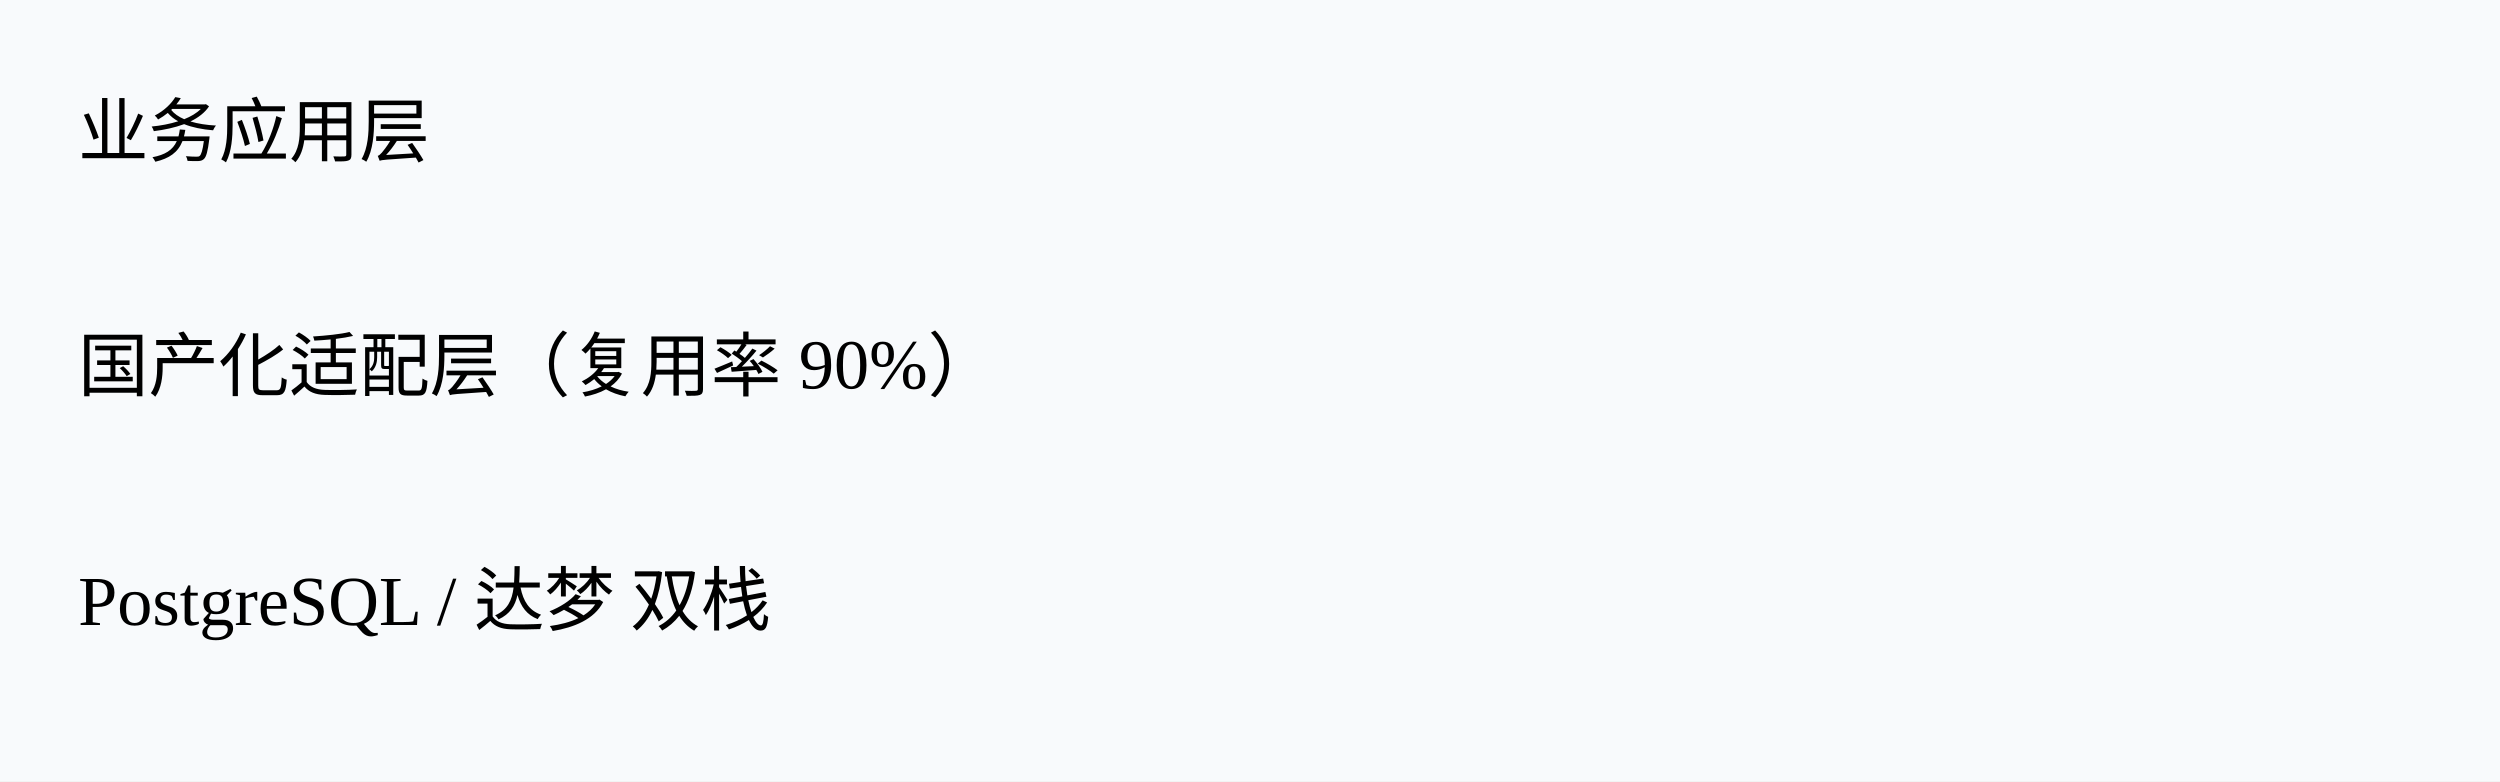
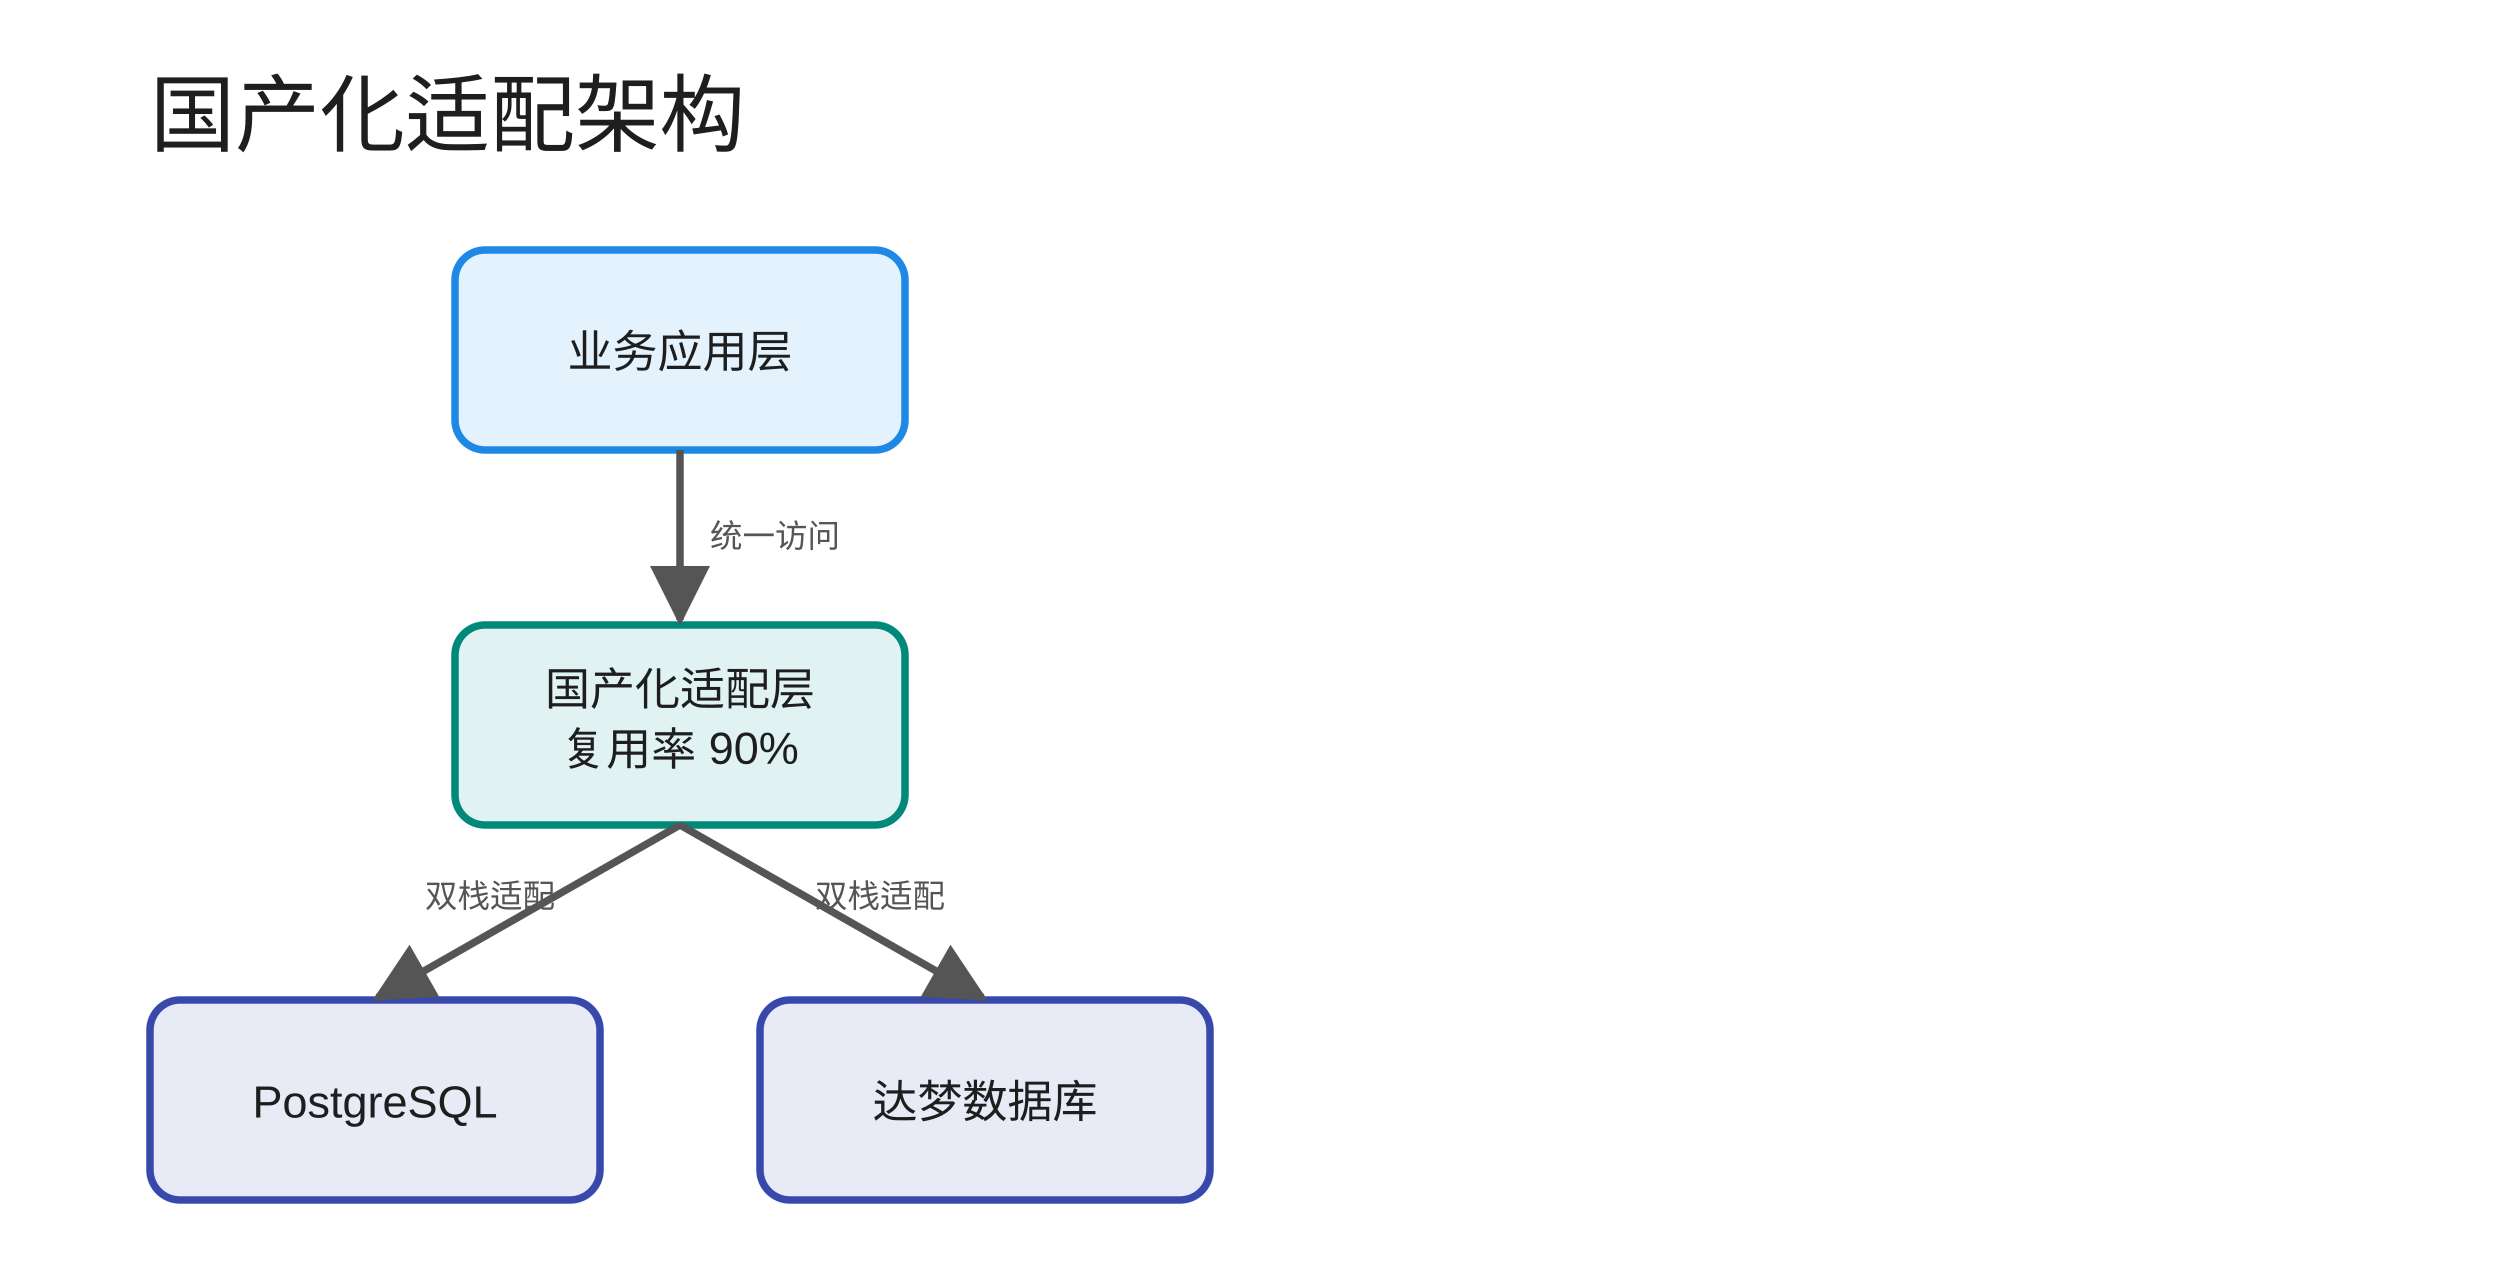
- <svg xmlns="http://www.w3.org/2000/svg" width="640" height="200">
-   <rect width="640" height="200" fill="#f8fafc" />
-   <text x="20" y="40" font-size="18">业务应用层</text>
-   <text x="20" y="100" font-size="18">国产化适配层（复用率 90%）</text>
-   <text x="20" y="160" font-size="18">PostgreSQL / 达梦 双栈</text>
+ <svg xmlns="http://www.w3.org/2000/svg" width="1000" height="510" viewBox="0 0 1000 510">
+   <defs>
+     <marker id="arrow" viewBox="0 0 10 10" refX="9" refY="5" markerWidth="8" markerHeight="8" orient="auto-start-reverse">
+       <path d="M 0 0 L 10 5 L 0 10 z" fill="#555555" />
+     </marker>
+   </defs>
+   <rect width="1000" height="510" fill="#ffffff" />
+   <text x="60" y="58" font-family="Arial, PingFang SC, sans-serif" font-size="34" fill="#1e1e1e">国产化适配架构</text>
+   <g data-node-id="apps">
+     <rect x="182" y="100" width="180" height="80" rx="12" fill="#e3f2fd" stroke="#1e88e5" stroke-width="3" />
+     <text x="272" y="147" text-anchor="middle" font-family="Arial, PingFang SC, sans-serif" font-size="18" fill="#1e1e1e">业务应用层</text>
+   </g>
+   <g data-node-id="adapter">
+     <rect x="182" y="250" width="180" height="80" rx="12" fill="#e0f2f1" stroke="#00897b" stroke-width="3" />
+     <text x="272" y="282" text-anchor="middle" font-family="Arial, PingFang SC, sans-serif" font-size="18" fill="#1e1e1e">国产化适配层<tspan x="272" dy="24">复用率 90%</tspan>
+     </text>
+   </g>
+   <g data-node-id="postgresql">
+     <rect x="60" y="400" width="180" height="80" rx="12" fill="#e8eaf6" stroke="#3949ab" stroke-width="3" />
+     <text x="150" y="447" text-anchor="middle" font-family="Arial, sans-serif" font-size="18" fill="#1e1e1e">PostgreSQL</text>
+   </g>
+   <g data-node-id="dameng">
+     <rect x="304" y="400" width="180" height="80" rx="12" fill="#e8eaf6" stroke="#3949ab" stroke-width="3" />
+     <text x="394" y="447" text-anchor="middle" font-family="Arial, PingFang SC, sans-serif" font-size="18" fill="#1e1e1e">达梦数据库</text>
+   </g>
+   <g data-edge-from="apps" data-edge-to="adapter">
+     <line x1="272" y1="180" x2="272" y2="248" stroke="#555555" stroke-width="3" marker-end="url(#arrow)" />
+     <text x="284" y="219" font-family="Arial, PingFang SC, sans-serif" font-size="13" fill="#555555">统一访问</text>
+   </g>
+   <g data-edge-from="adapter" data-edge-to="postgresql">
+     <line x1="272" y1="330" x2="151" y2="399" stroke="#555555" stroke-width="3" marker-end="url(#arrow)" />
+     <text x="170" y="363" font-family="Arial, PingFang SC, sans-serif" font-size="13" fill="#555555">双栈适配</text>
+   </g>
+   <g data-edge-from="adapter" data-edge-to="dameng">
+     <line x1="272" y1="330" x2="393" y2="399" stroke="#555555" stroke-width="3" marker-end="url(#arrow)" />
+     <text x="326" y="363" font-family="Arial, PingFang SC, sans-serif" font-size="13" fill="#555555">双栈适配</text>
+   </g>
</svg>
